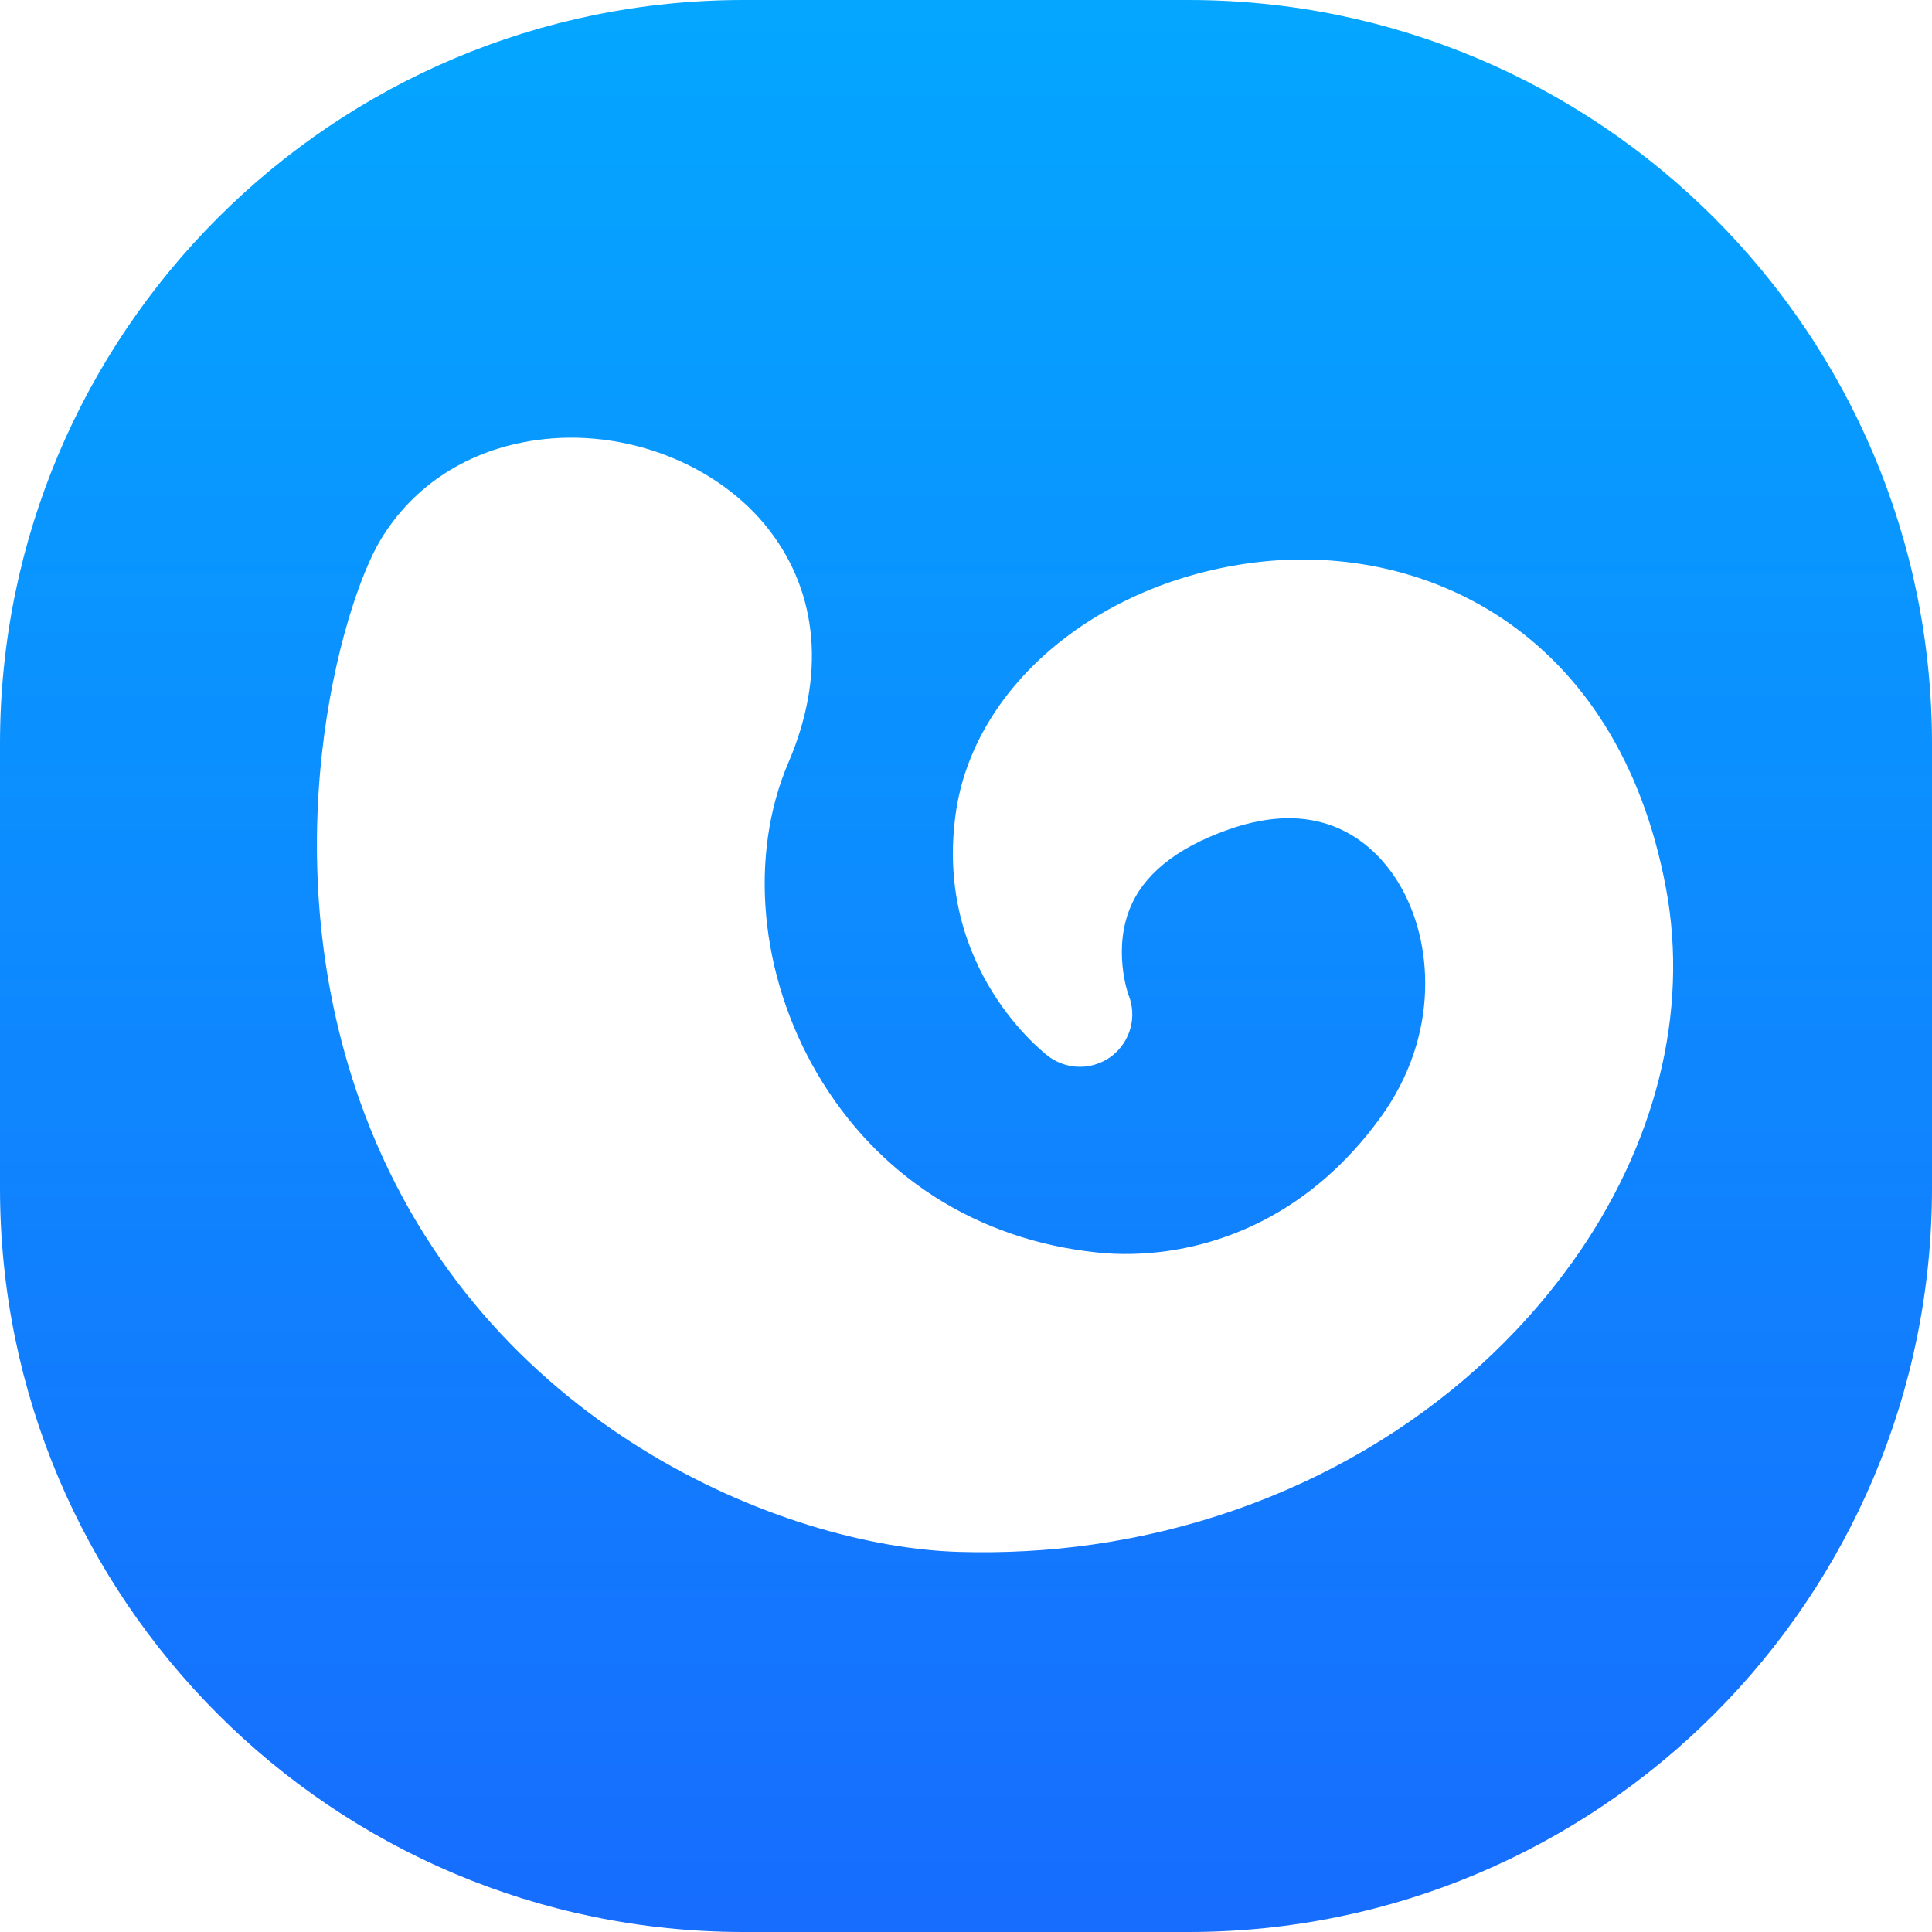
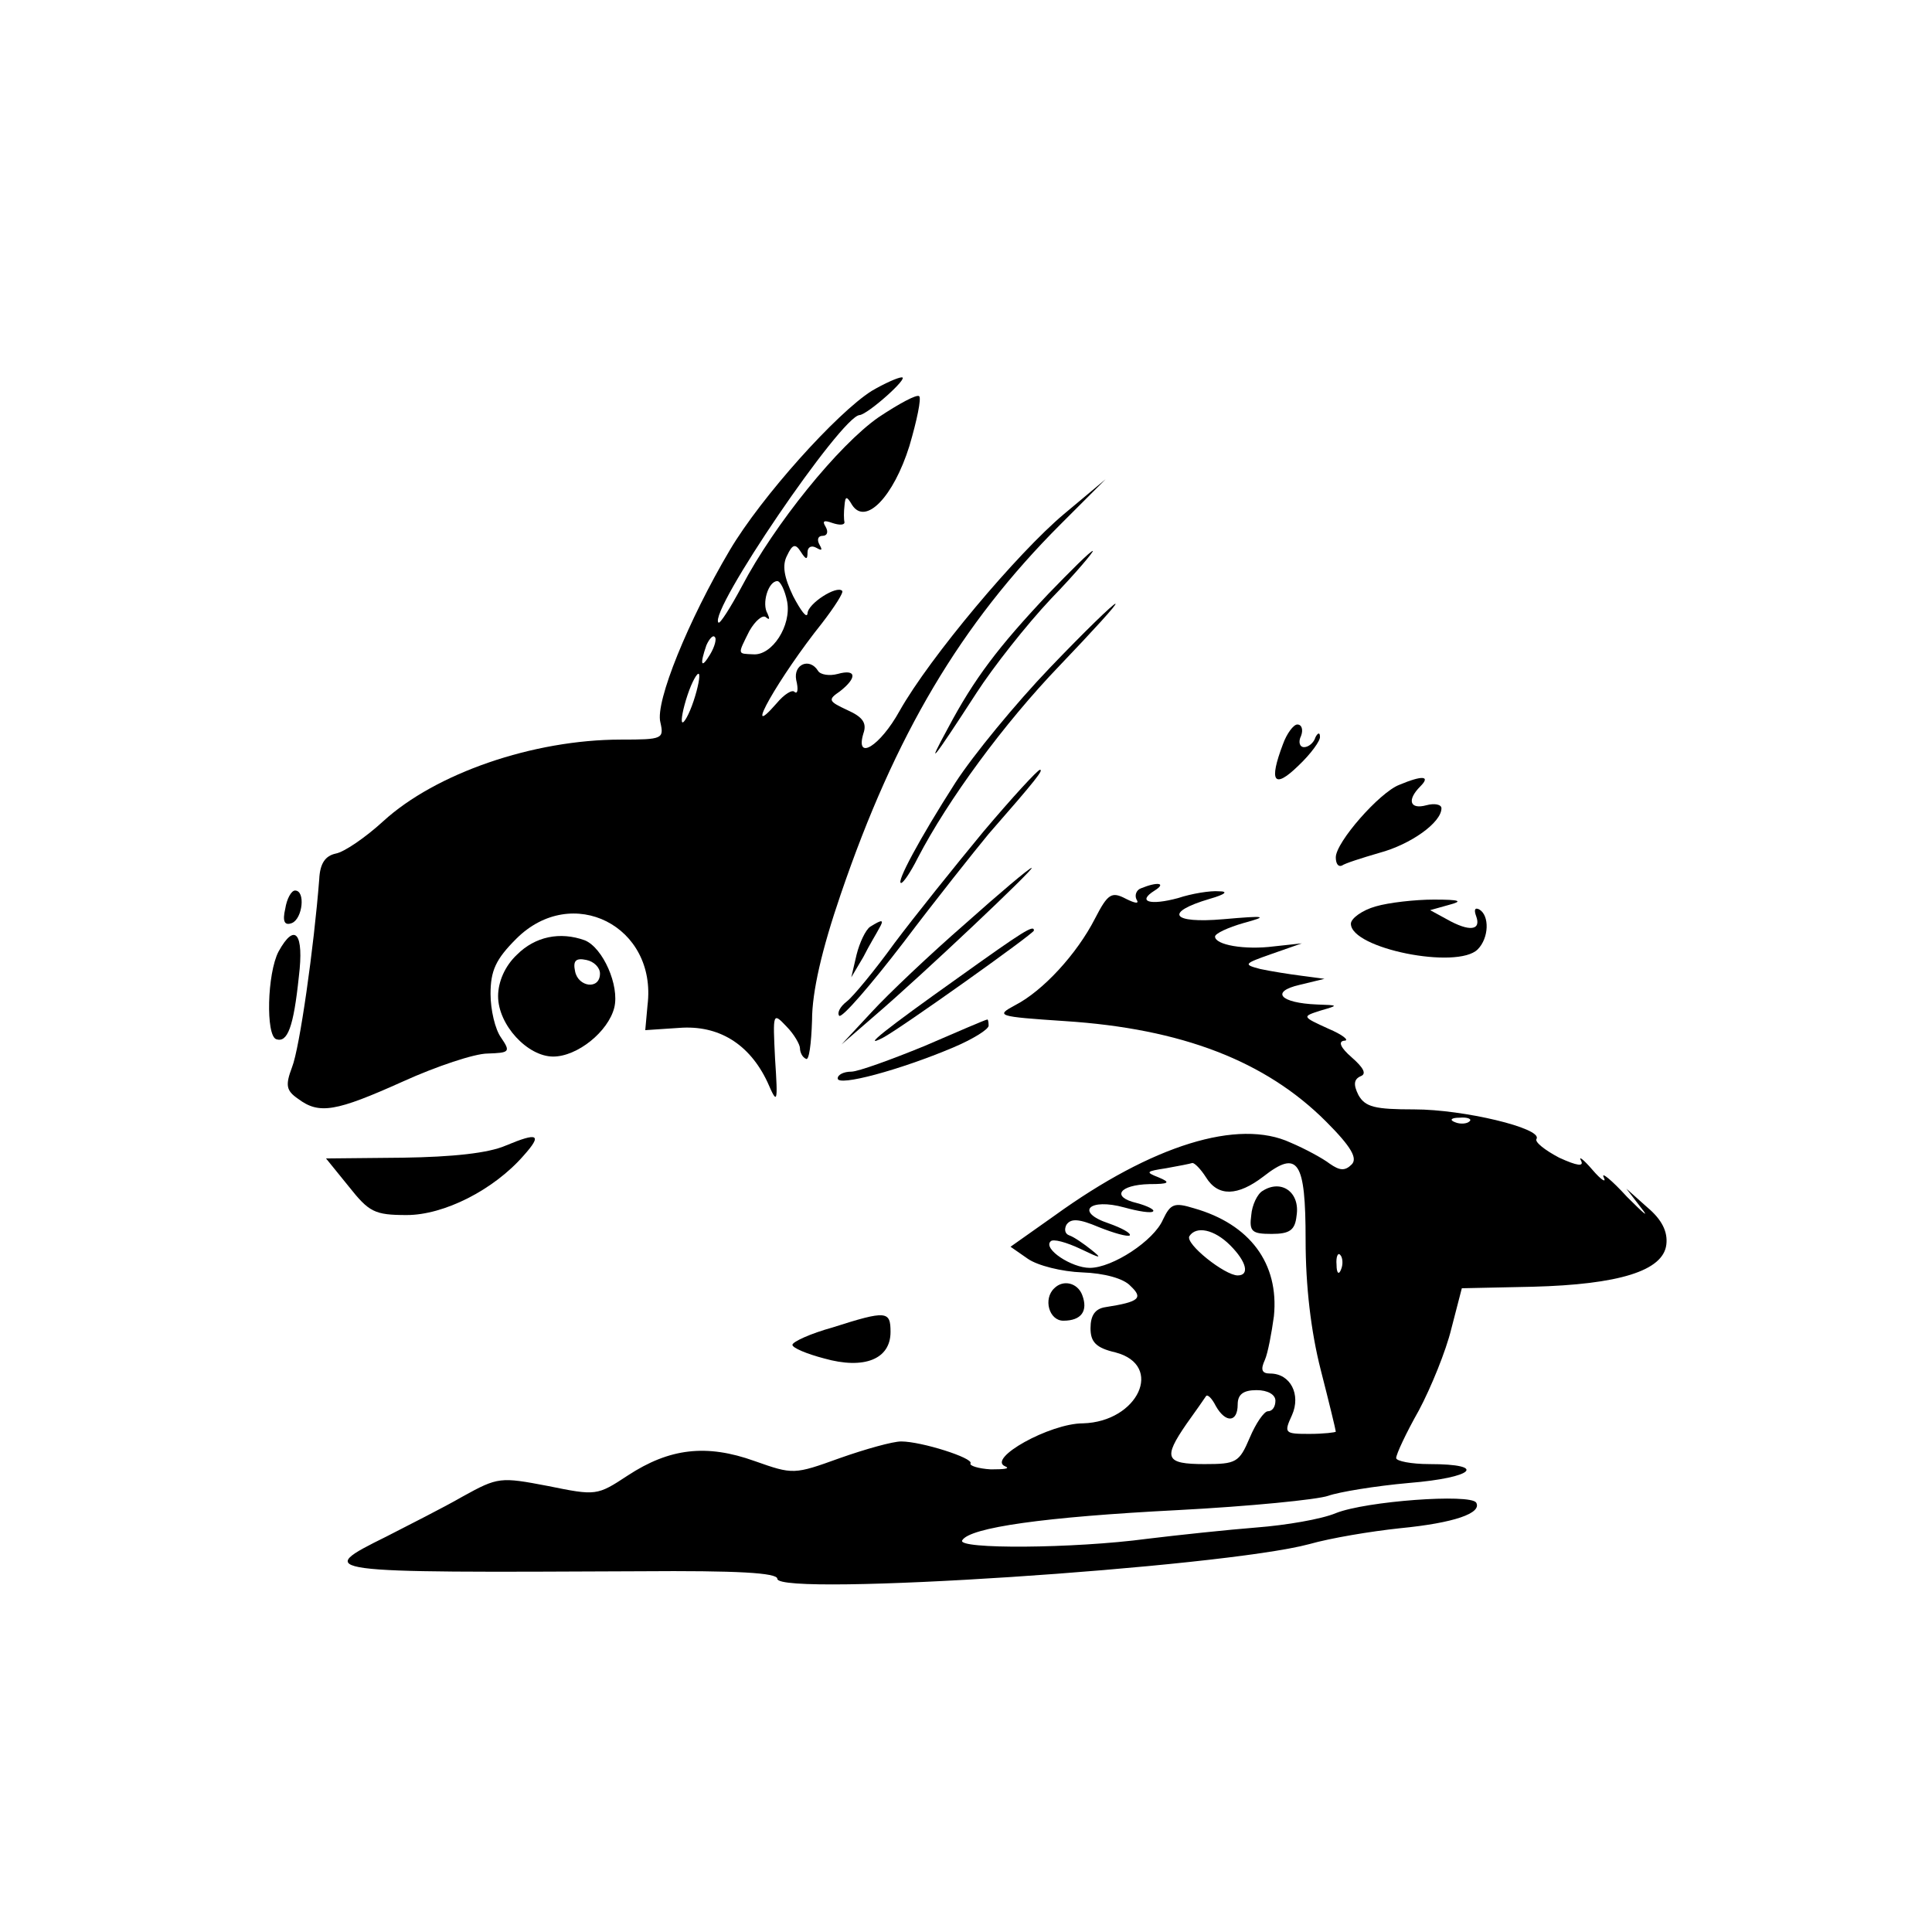
- <svg xmlns="http://www.w3.org/2000/svg" id="_图层_1" data-name="图层 1" viewBox="0 0 200 200">
-   <defs>
-     <style>
-       .cls-1 {
-         fill: url(#_未命名的渐变_2);
-         stroke-width: 0px;
-       }
-     </style>
-     <linearGradient id="_未命名的渐变_2" data-name="未命名的渐变 2" x1="100" y1="1.45" x2="100" y2="201.45" gradientUnits="userSpaceOnUse">
-       <stop offset="0" stop-color="#04a6ff" />
-       <stop offset="1" stop-color="#176cfe" />
-     </linearGradient>
-   </defs>
-   <path class="cls-1" d="M123,0h-46C34.47,0,0,34.47,0,77v46c0,42.53,34.47,77,77,77h46c42.53,0,77-34.47,77-77v-46C200,34.47,165.53,0,123,0ZM162.7,130.74c-11.2,15.63-29.24,26.23-49.53,29.14-4.57.66-9.27.91-13.96.77-18.02-.55-49.27-13.03-61.44-45.27-10.08-26.69-2.33-52.96,1.63-59.5,3.41-5.67,9.11-9.32,16.05-10.31,9.17-1.32,18.9,2.44,24.21,9.34,5.08,6.61,5.77,15.14,1.96,24.02-4.14,9.67-2.99,22,2.97,32.19,6.24,10.64,16.54,17.24,29.01,18.54,2.31.25,4.83.19,7.29-.16,6.1-.88,14.89-3.99,22.02-13.82,6.22-8.58,5.45-18.33,1.91-24.21-1.77-2.95-5.91-7.72-13.67-6.6-1.02.15-2.08.39-3.17.73-5.52,1.79-9.16,4.45-10.79,7.93-2.13,4.55-.39,9.43-.36,9.48.9,2.26.18,4.83-1.74,6.31-.75.57-1.63.93-2.52,1.06-1.39.2-2.85-.15-4.02-1.02-.49-.37-11.84-9.09-9.62-25.11,1.8-12.98,14.23-23.63,30.19-25.92,17.97-2.58,38.33,6.82,43.34,33.61,2.41,12.89-1.07,26.69-9.75,38.8Z" />
+ <svg xmlns="http://www.w3.org/2000/svg" version="1.0" width="256pt" height="256pt" viewBox="0 0 256 256" preserveAspectRatio="xMidYMid meet">
+   <g transform="translate(0,256) scale(0.1,-0.1)" fill="#000000" stroke="none">
+     <path d="M1155 2042 c-46 -29 -146 -140 -188 -211 -55 -93 -99 -201 -92 -228 5 -22 3 -23 -52 -23 -117 0 -246 -45 -315 -108 -24 -22 -52 -41 -63 -43 -14 -3 -21 -13 -22 -34 -7 -90 -26 -224 -36 -249 -9 -24 -8 -31 8 -42 28 -21 50 -17 139 23 44 20 95 37 112 37 29 1 31 2 18 21 -8 11 -14 37 -14 58 0 31 7 46 34 73 74 74 187 17 174 -88 l-3 -33 45 3 c52 4 93 -21 117 -72 13 -30 14 -29 10 31 -3 61 -3 62 15 43 10 -10 18 -24 18 -29 0 -5 3 -12 8 -14 4 -3 7 20 8 51 0 38 13 94 38 167 72 211 159 358 291 490 l60 60 -55 -46 c-62 -52 -178 -190 -218 -261 -26 -47 -59 -67 -48 -30 5 14 -1 22 -21 31 -26 12 -26 14 -10 25 23 18 22 30 -3 23 -11 -3 -23 -1 -26 4 -11 18 -33 9 -29 -12 3 -12 2 -19 -2 -16 -3 4 -14 -3 -24 -15 -48 -55 4 36 60 106 17 22 29 41 27 43 -7 8 -46 -17 -46 -30 -1 -7 -9 4 -19 23 -12 25 -15 41 -8 54 7 15 11 16 18 5 7 -11 9 -11 9 -1 0 7 5 10 12 6 7 -4 8 -3 4 4 -4 7 -2 12 4 12 6 0 8 5 4 12 -5 8 -2 9 9 5 9 -3 16 -3 16 1 -1 4 -1 14 0 22 1 13 3 13 10 1 18 -28 55 11 76 78 10 34 16 63 13 66 -3 3 -27 -10 -54 -28 -53 -37 -138 -142 -181 -224 -15 -28 -29 -50 -31 -48 -14 14 163 274 187 275 11 1 66 50 56 50 -5 0 -23 -8 -40 -18z m-112 -279 c6 -32 -20 -72 -45 -70 -21 1 -21 -1 -5 31 8 14 18 22 22 18 5 -4 5 -2 2 5 -8 13 1 43 13 43 4 0 10 -12 13 -27z m-102 -70 c-12 -20 -14 -14 -5 12 4 9 9 14 11 11 3 -2 0 -13 -6 -23z m-22 -62 c-6 -18 -13 -30 -15 -28 -2 2 1 18 7 36 6 18 13 30 15 28 2 -2 -1 -18 -7 -36z" />
+     <path d="M1389 1773 c-66 -70 -98 -112 -133 -178 -30 -55 -21 -44 38 47 22 34 66 90 99 125 33 34 57 63 55 63 -3 0 -29 -26 -59 -57z" />
+     <path d="M1391 1675 c-45 -47 -101 -115 -125 -152 -48 -75 -79 -133 -72 -133 3 0 13 15 22 33 40 77 114 178 188 255 43 45 77 82 74 82 -3 0 -42 -38 -87 -85z" />
+     <path d="M1700 1574 c-19 -50 -12 -60 20 -29 17 16 30 34 29 39 0 6 -3 5 -6 -1 -2 -7 -9 -13 -15 -13 -6 0 -8 7 -4 15 3 8 1 15 -5 15 -5 0 -14 -12 -19 -26z" />
+     <path d="M1303 1458 c-38 -46 -91 -112 -118 -148 -26 -36 -55 -71 -63 -77 -9 -7 -13 -15 -10 -19 4 -3 42 41 85 97 43 57 94 121 113 144 63 72 73 85 68 85 -3 0 -37 -37 -75 -82z" />
+     <path d="M1854 1520 c-26 -10 -84 -76 -84 -96 0 -8 3 -13 8 -11 4 3 26 10 50 17 41 11 82 40 82 59 0 5 -9 7 -20 4 -22 -6 -26 7 -8 25 14 14 3 15 -28 2z" />
+     <path d="M1279 1336 c-46 -40 -102 -93 -124 -117 l-40 -43 45 39 c63 54 212 195 207 195 -3 0 -42 -33 -88 -74z" />
+     <path d="M1512 1383 c-6 -2 -9 -9 -6 -15 4 -6 -2 -5 -14 1 -19 10 -24 7 -41 -26 -24 -47 -69 -96 -106 -115 -26 -14 -24 -15 66 -21 155 -10 266 -53 346 -133 34 -34 42 -49 34 -57 -9 -9 -16 -8 -29 1 -9 7 -33 20 -52 28 -69 32 -183 -3 -313 -97 l-58 -41 23 -16 c13 -9 45 -17 72 -18 29 -1 55 -8 64 -18 17 -16 12 -21 -33 -28 -14 -2 -20 -11 -20 -28 0 -18 7 -26 33 -32 65 -17 30 -92 -43 -94 -44 0 -128 -47 -103 -57 7 -3 -1 -4 -19 -4 -17 1 -29 5 -27 8 4 7 -65 29 -92 29 -11 0 -47 -10 -81 -22 -61 -22 -62 -22 -113 -4 -64 23 -113 17 -168 -19 -41 -27 -42 -27 -106 -14 -63 12 -66 12 -113 -14 -26 -15 -72 -38 -101 -53 -97 -48 -92 -48 336 -46 129 1 182 -2 182 -10 0 -24 590 15 705 46 28 8 82 17 120 21 72 7 109 20 101 34 -8 12 -146 2 -186 -14 -19 -8 -66 -16 -105 -19 -38 -3 -104 -10 -145 -15 -97 -13 -253 -14 -245 -2 10 17 109 31 285 40 96 5 186 14 200 19 14 5 62 13 107 17 86 7 105 25 27 25 -24 0 -44 4 -44 8 0 5 13 33 30 63 16 30 36 79 43 108 l14 54 94 2 c114 3 173 21 177 56 2 17 -6 33 -25 49 l-28 25 20 -26 c11 -14 3 -7 -19 15 -21 23 -35 34 -31 26 4 -8 -3 -4 -15 10 -12 14 -19 19 -15 12 4 -8 -5 -7 -29 4 -19 10 -33 21 -30 25 8 14 -97 39 -162 39 -52 0 -65 3 -74 19 -7 14 -6 21 3 25 8 3 4 11 -12 25 -15 13 -18 21 -10 22 8 0 -2 8 -21 16 -35 16 -35 16 -10 24 24 7 24 7 -5 8 -49 2 -62 17 -23 26 l33 8 -30 4 c-16 2 -41 6 -55 9 -23 6 -22 7 15 20 l40 14 -37 -4 c-39 -5 -78 2 -78 13 0 4 17 12 38 18 33 9 30 10 -27 5 -69 -6 -79 9 -18 27 21 6 25 10 12 10 -11 1 -36 -3 -54 -9 -37 -10 -55 -5 -31 10 16 10 4 12 -18 3z m435 -309 c-3 -3 -12 -4 -19 -1 -8 3 -5 6 6 6 11 1 17 -2 13 -5z m-349 -74 c16 -26 42 -25 76 1 46 36 56 21 56 -84 0 -61 7 -121 20 -172 11 -43 20 -80 20 -82 0 -1 -16 -3 -35 -3 -33 0 -34 1 -23 25 12 27 -2 55 -29 55 -11 0 -13 5 -7 18 4 9 9 36 12 58 7 70 -32 122 -106 143 -26 8 -31 6 -41 -15 -12 -28 -67 -64 -97 -64 -24 0 -62 25 -52 35 3 4 21 -1 40 -10 27 -13 29 -13 14 -1 -10 8 -23 17 -29 19 -6 2 -7 8 -4 14 6 9 17 8 43 -3 20 -8 38 -13 41 -11 2 3 -11 10 -28 16 -45 15 -26 34 21 21 18 -5 36 -8 38 -5 2 2 -7 7 -22 11 -34 8 -23 24 17 25 26 0 29 2 12 9 -18 7 -16 8 10 12 17 3 32 6 35 7 3 0 11 -8 18 -19z m32 -90 c22 -22 26 -40 10 -40 -17 0 -70 42 -64 52 9 14 33 9 54 -12z m147 -32 c-3 -8 -6 -5 -6 6 -1 11 2 17 5 13 3 -3 4 -12 1 -19z m-87 -174 c0 -8 -4 -14 -10 -14 -5 0 -16 -16 -24 -35 -14 -33 -18 -35 -60 -35 -52 0 -55 8 -24 53 13 18 24 34 26 37 2 3 8 -3 13 -13 13 -23 29 -22 29 2 0 13 7 19 25 19 15 0 25 -6 25 -14z" />
+     <path d="M1673 982 c-7 -4 -14 -19 -15 -32 -3 -22 1 -25 27 -25 24 0 31 5 33 24 5 31 -20 49 -45 33z" />
+     <path d="M378 1356 c-4 -17 -1 -23 9 -19 14 6 18 43 4 43 -5 0 -11 -11 -13 -24z" />
+     <path d="M1823 1359 c-18 -5 -33 -16 -33 -23 0 -33 141 -61 168 -34 15 15 16 45 2 53 -6 3 -7 -1 -4 -9 7 -19 -9 -21 -39 -4 l-22 12 25 7 c19 5 15 7 -20 7 -25 0 -60 -4 -77 -9z" />
+     <path d="M1153 1332 c-6 -4 -14 -21 -18 -37 l-7 -30 16 27 c8 16 18 32 21 38 7 12 4 12 -12 2z" />
+     <path d="M1269 1264 c-93 -66 -130 -95 -99 -79 23 12 200 138 200 142 0 8 -13 0 -101 -63z" />
+     <path d="M369 1299 c-15 -29 -17 -111 -3 -116 15 -5 23 16 30 83 7 57 -5 73 -27 33z" />
+     <path d="M685 1295 c-16 -15 -25 -36 -25 -55 0 -38 39 -80 73 -80 32 0 73 33 81 65 7 29 -15 79 -39 89 -33 12 -66 5 -90 -19z m110 -25 c0 -22 -29 -18 -33 3 -3 14 1 18 15 15 10 -2 18 -10 18 -18z" />
+     <path d="M1225 1174 c-44 -18 -88 -34 -97 -34 -10 0 -18 -4 -18 -9 0 -11 82 11 153 41 26 11 47 24 47 29 0 5 -1 9 -2 8 -2 0 -39 -16 -83 -35z" />
+     <path d="M670 1042 c-23 -10 -70 -15 -136 -16 l-102 -1 30 -37 c27 -34 34 -38 77 -38 49 0 115 33 155 79 25 28 19 31 -24 13z" />
+     <path d="M1397 853 c-15 -14 -7 -43 12 -43 24 0 33 13 25 34 -6 16 -25 21 -37 9z" />
+     <path d="M1103 801 c-29 -8 -53 -19 -53 -23 0 -4 19 -12 42 -18 53 -15 88 -1 88 35 0 28 -5 29 -77 6z" />
+   </g>
</svg>
